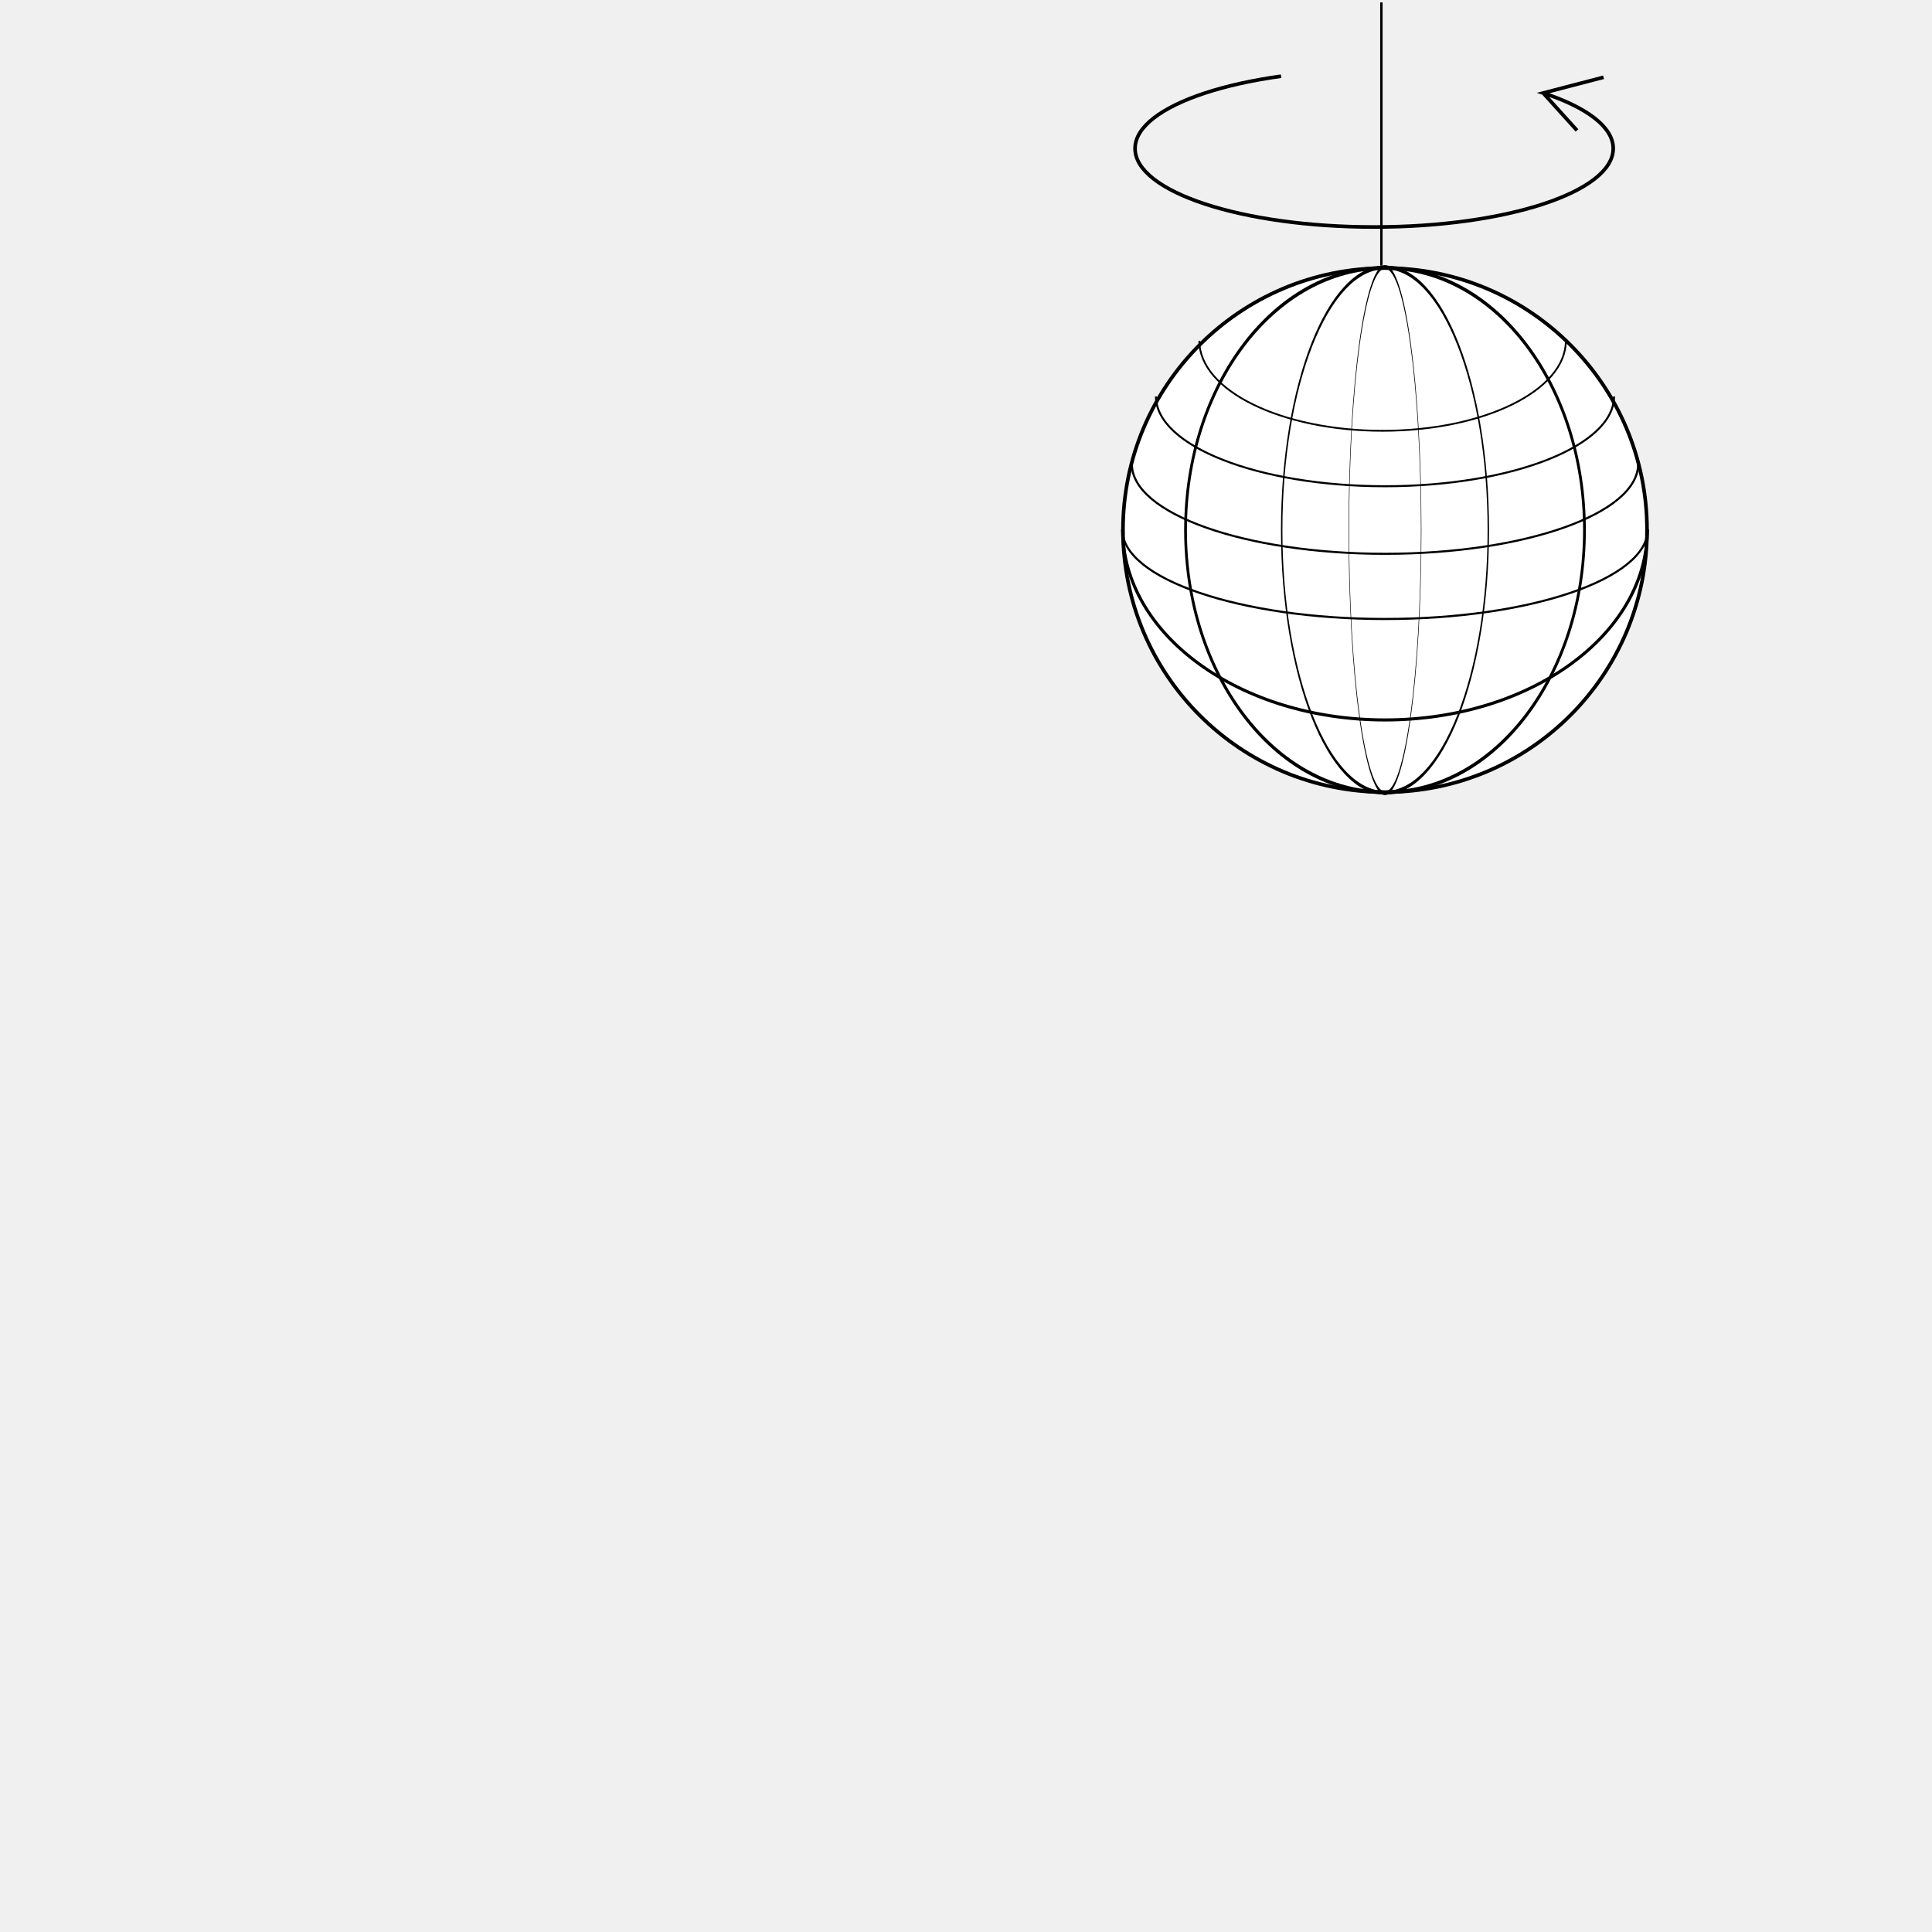
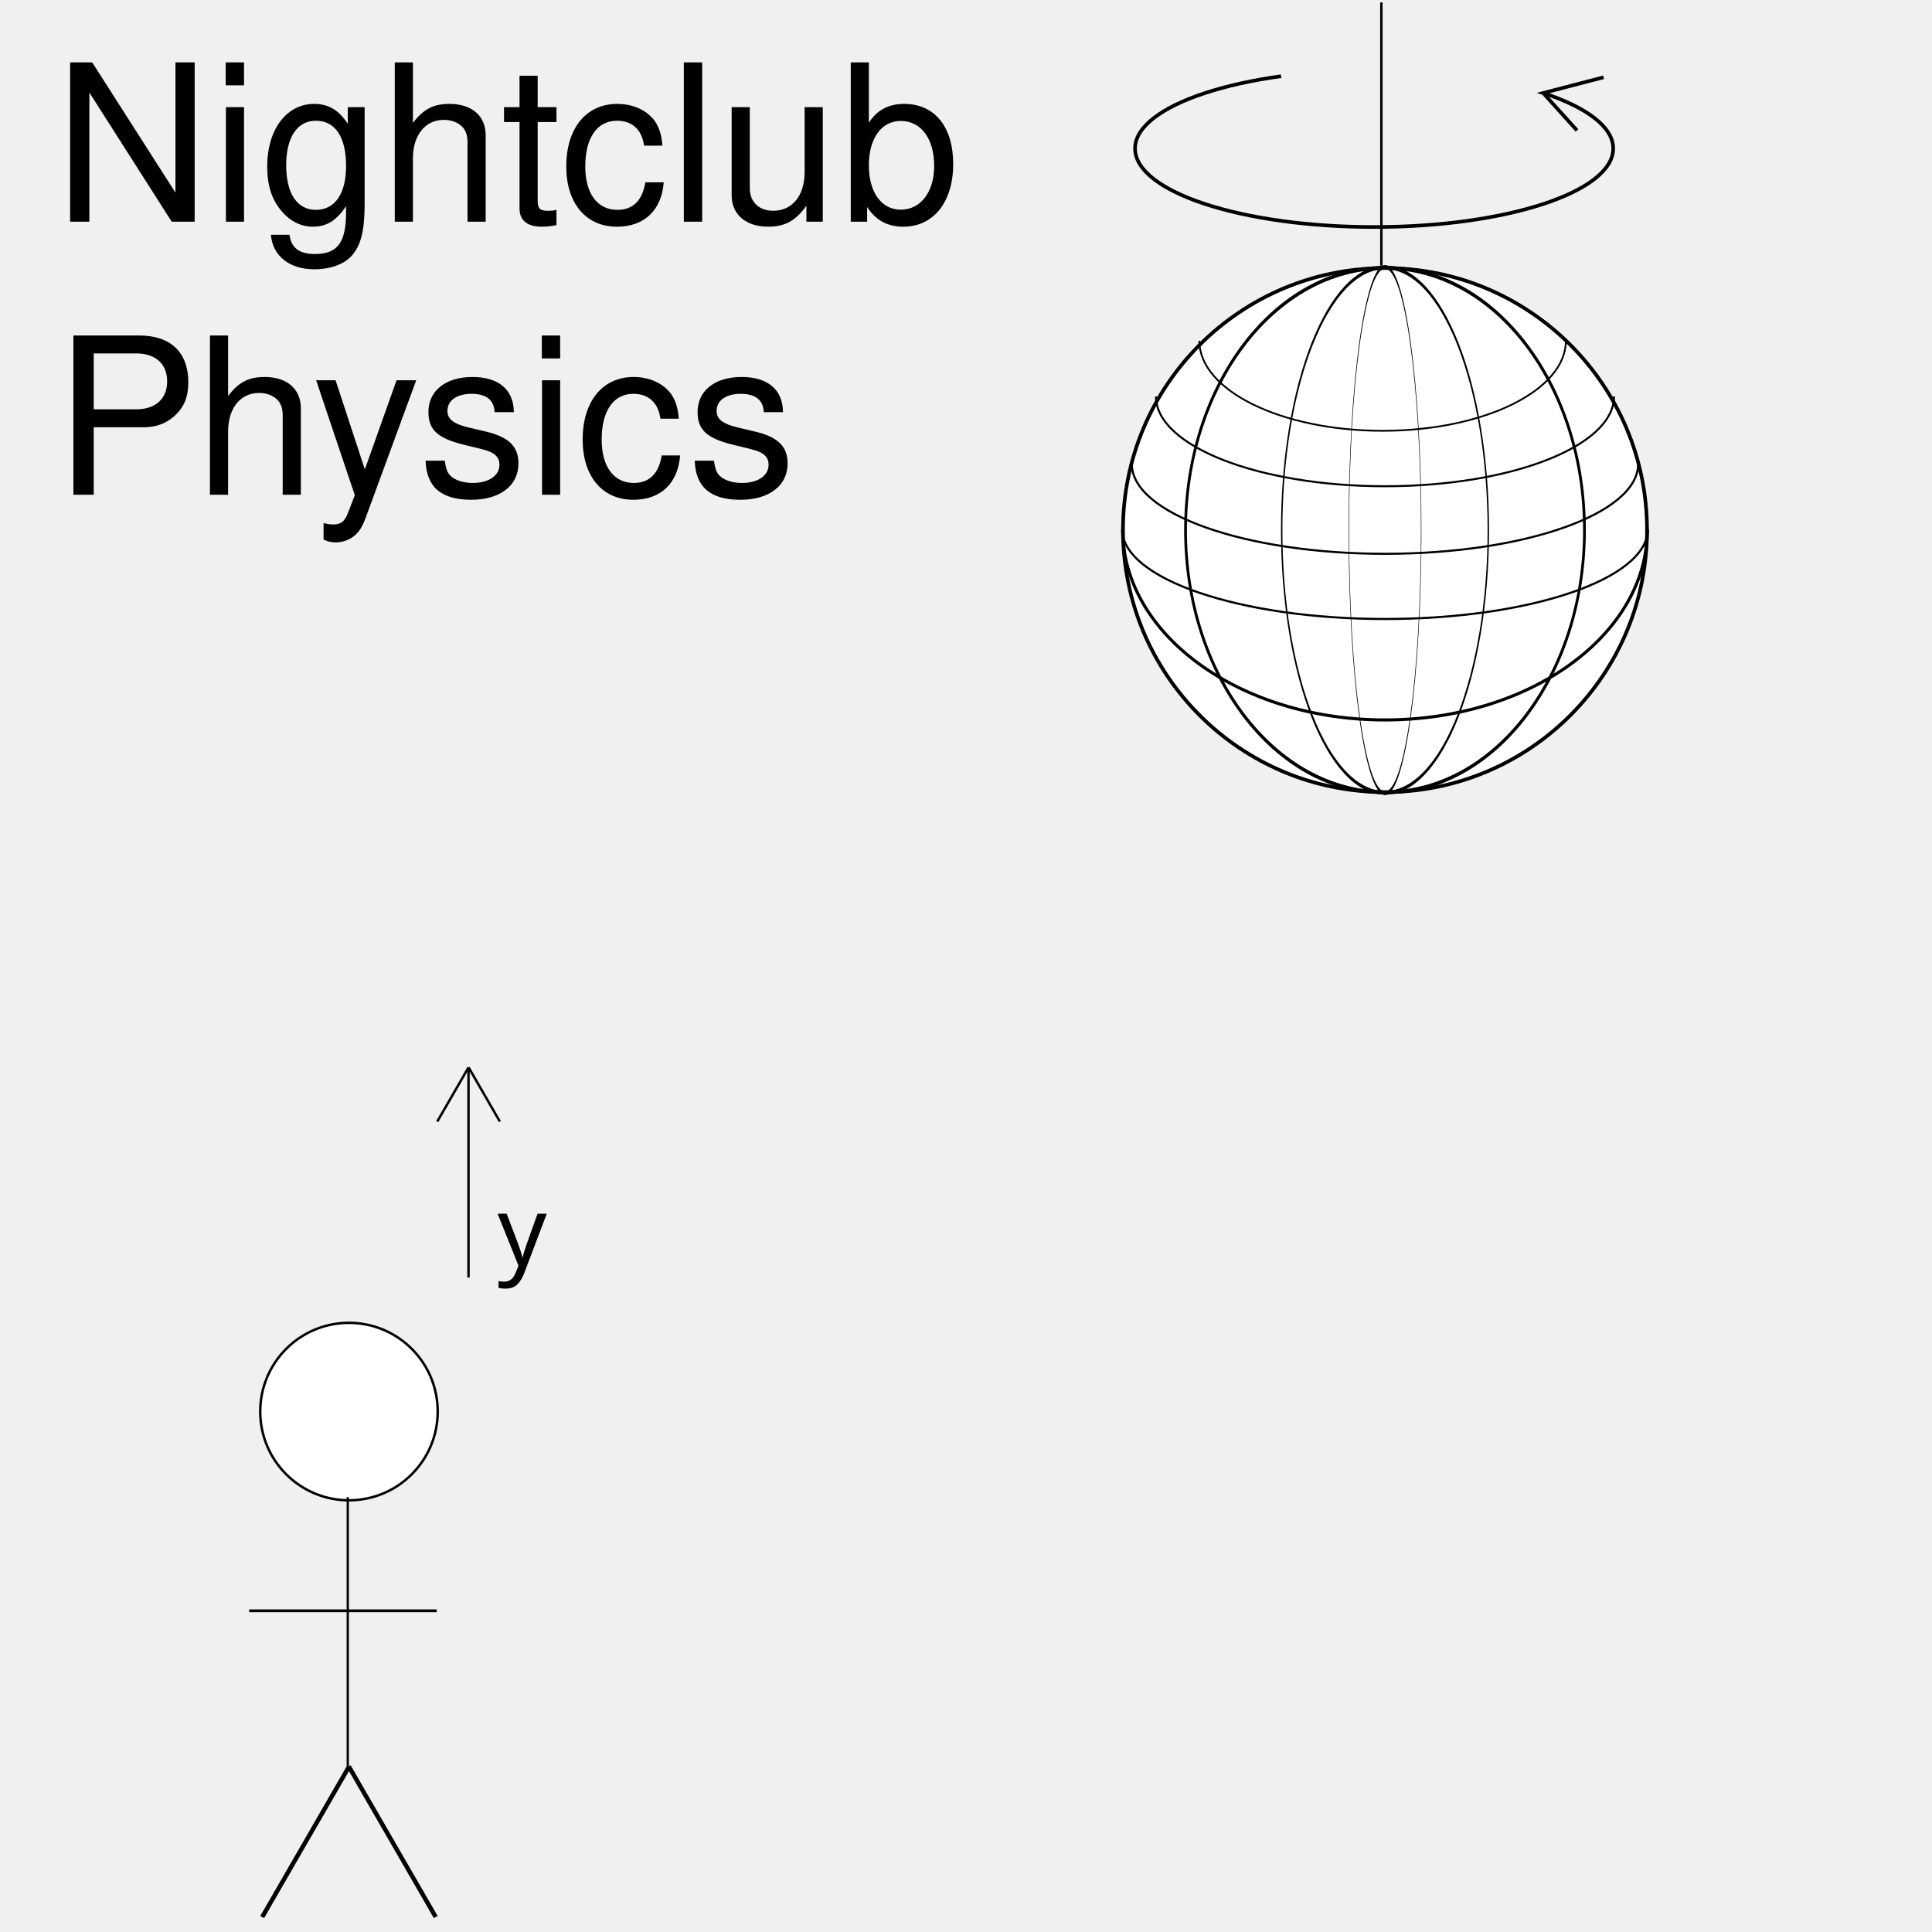
<svg xmlns="http://www.w3.org/2000/svg" width="800" height="800" id="svg2" version="1.1">
  <defs id="defs4" />
  <g id="layer1" transform="translate(0,-252.3622)">
    <g id="g3185" transform="translate(197,3)">
      <g transform="translate(-32,48)" id="g3172">
        <path style="fill:#ffffff;stroke:#000000;stroke-width:1.5;stroke-miterlimit:4;stroke-opacity:1;stroke-dasharray:none;fill-opacity:1" id="path2985" d="m 526,220.5 a 108.5,108.5 0 1 1 -217,0 108.5,108.5 0 1 1 217,0 z" transform="translate(-9,200.3622)" />
        <path transform="matrix(0.7612474,0,0,1.000879,90.67922,200.1684)" d="m 526,220.5 a 108.5,108.5 0 1 1 -217,0 108.5,108.5 0 1 1 217,0 z" id="path3005" style="fill:none;stroke:#000000;stroke-width:1.5;stroke-miterlimit:4;stroke-opacity:1;stroke-dasharray:none" />
        <path style="fill:none;stroke:#000000;stroke-width:1.5;stroke-miterlimit:4;stroke-opacity:1;stroke-dasharray:none" id="path3007" d="m 526,220.5 a 108.5,108.5 0 1 1 -217,0 108.5,108.5 0 1 1 217,0 z" transform="matrix(0.3942716,0,0,1.002566,243.8916,199.7963)" />
        <path transform="matrix(0.1379798,0,0,1.004339,350.8934,199.4054)" d="m 526,220.5 a 108.5,108.5 0 1 1 -217,0 108.5,108.5 0 1 1 217,0 z" id="path3011" style="fill:none;stroke:#000000;stroke-width:1.5;stroke-miterlimit:4;stroke-opacity:1;stroke-dasharray:none" />
        <path style="fill:none;stroke:#000000;stroke-width:1.278;stroke-miterlimit:4;stroke-opacity:1" d="m 517.111,420.751 c 0,43.477 -48.627,78.722 -108.611,78.722 -59.984,0 -108.611,-35.245 -108.611,-78.722" id="path3033" />
        <path id="path3036" d="m 517.311,420.551 c 0,20.502 -48.716,37.121 -108.811,37.121 -60.094,0 -108.811,-16.62 -108.811,-37.121" style="fill:none;stroke:#000000;stroke-width:0.879;stroke-miterlimit:4;stroke-opacity:1" />
        <path style="fill:none;stroke:#000000;stroke-width:0.863;stroke-miterlimit:4;stroke-opacity:1" d="m 513.319,393.543 c 0,20.51 -46.929,37.137 -104.819,37.137 -57.89,0 -104.819,-16.627 -104.819,-37.137" id="path3038" />
        <path id="path3040" d="m 503.34,365.523 c 0,20.533 -42.461,37.179 -94.84,37.179 -52.378,0 -94.84,-16.646 -94.84,-37.179" style="fill:none;stroke:#000000;stroke-width:0.821;stroke-miterlimit:4;stroke-opacity:1" />
        <path style="fill:none;stroke:#000000;stroke-width:0.735;stroke-miterlimit:4;stroke-opacity:1" d="m 483.382,342.48 c 0,20.581 -33.974,37.265 -75.882,37.265 -41.909,0 -75.882,-16.684 -75.882,-37.265" id="path3042" />
      </g>
      <path transform="translate(0,252.3622)" id="path3183" d="M 375,107 375,-2 z" style="fill:none;stroke:#000000;stroke-width:1px;stroke-linecap:butt;stroke-linejoin:miter;stroke-opacity:1" />
    </g>
    <path style="fill:none;stroke:#000000;stroke-width:1.5;stroke-miterlimit:4;stroke-opacity:1" d="m 530.465,283.916 c -11.844,1.645 -22.511,4.024 -31.468,6.965 C 481.081,296.763 470,304.888 470,313.862 c 0,17.949 44.324,32.5 99,32.5 54.676,0 99,-14.551 99,-32.5 0,-8.975 -11.081,-17.1 -28.996,-22.981 L 664,284.362 639.004,290.881 653,306.362 639.004,290.881" id="path3204" />
+     <text xml:space="preserve" style="font-size:90.465px;font-style:normal;font-variant:normal;font-weight:normal;font-stretch:normal;line-height:125%;letter-spacing:0px;word-spacing:0px;fill:#000000;fill-opacity:1;stroke:none;font-family:Anonymous Pro;-inkscape-font-specification:Anonymous Pro" x="22.165" y="344.151" id="text3992">
+       <tspan id="tspan3994" x="22.165" y="344.151" style="font-family:Helvetica;-inkscape-font-specification:Helvetica">Nightclub</tspan>
+       <tspan x="22.165" y="457.232" id="tspan3996" style="font-family:Helvetica;-inkscape-font-specification:Helvetica">Physics</tspan>
+     </text>
+     <g id="g4024">
+       <path transform="matrix(0.6742081,0,0,0.6742081,-1.466063,531.1088)" d="m 271,453.5 c 0,30.1 -24.4,54.5 -54.5,54.5 -30.1,0 -54.5,-24.4 -54.5,-54.5 0,-30.1 24.4,-54.5 54.5,-54.5 30.1,0 54.5,24.4 54.5,54.5 z" id="path3990" style="fill:#ffffff;fill-opacity:1;fill-rule:nonzero;stroke:#000000;stroke-width:1.5;stroke-miterlimit:4;stroke-opacity:1;stroke-dasharray:none" />
+       <path id="path3998" d="m 144,872.29 0,112.144 z" style="fill:none;stroke:#000000;stroke-width:0.925px;stroke-linecap:butt;stroke-linejoin:miter;stroke-opacity:1" />
+       <path id="path4000" d="m 144.592,983.77 -36.023,62.393 z" style="fill:none;stroke:#000000;stroke-width:1.816px;stroke-linecap:butt;stroke-linejoin:miter;stroke-opacity:1" />
+       <path style="fill:none;stroke:#000000;stroke-width:1.816px;stroke-linecap:butt;stroke-linejoin:miter;stroke-opacity:1" d="m 144.408,983.77 36.022,62.393 z" id="path4004" />
+       <path id="path4006" d="m 103.169,919.362 77.661,0 z" style="fill:none;stroke:#000000;stroke-width:1.157px;stroke-linecap:butt;stroke-linejoin:miter;stroke-opacity:1" />
+     </g>
+     <path style="fill:none;stroke:#000000;stroke-width:1px;stroke-linecap:butt;stroke-linejoin:miter;stroke-opacity:1" d="m 194,529 0,-87 z" id="path4008" transform="translate(0,252.3622)" />
+     <path style="fill:none;stroke:#000000;stroke-width:1px;stroke-linecap:butt;stroke-linejoin:miter;stroke-opacity:1" d="m 194,442 -12.959,22.446 z" id="path4010" transform="translate(0,252.3622)" />
+     <path id="path4012" d="M 194.041,694.362 207,716.808 z" style="fill:none;stroke:#000000;stroke-width:1px;stroke-linecap:butt;stroke-linejoin:miter;stroke-opacity:1" />
+     <text xml:space="preserve" style="font-size:40px;font-style:normal;font-variant:normal;font-weight:normal;font-stretch:normal;line-height:125%;letter-spacing:0px;word-spacing:0px;fill:#000000;fill-opacity:1;stroke:none;font-family:Musica;-inkscape-font-specification:Musica" x="206" y="776.362" id="text4014">
+       <tspan id="tspan4016" x="206" y="776.362">y</tspan>
+     </text>
  </g>
</svg>
